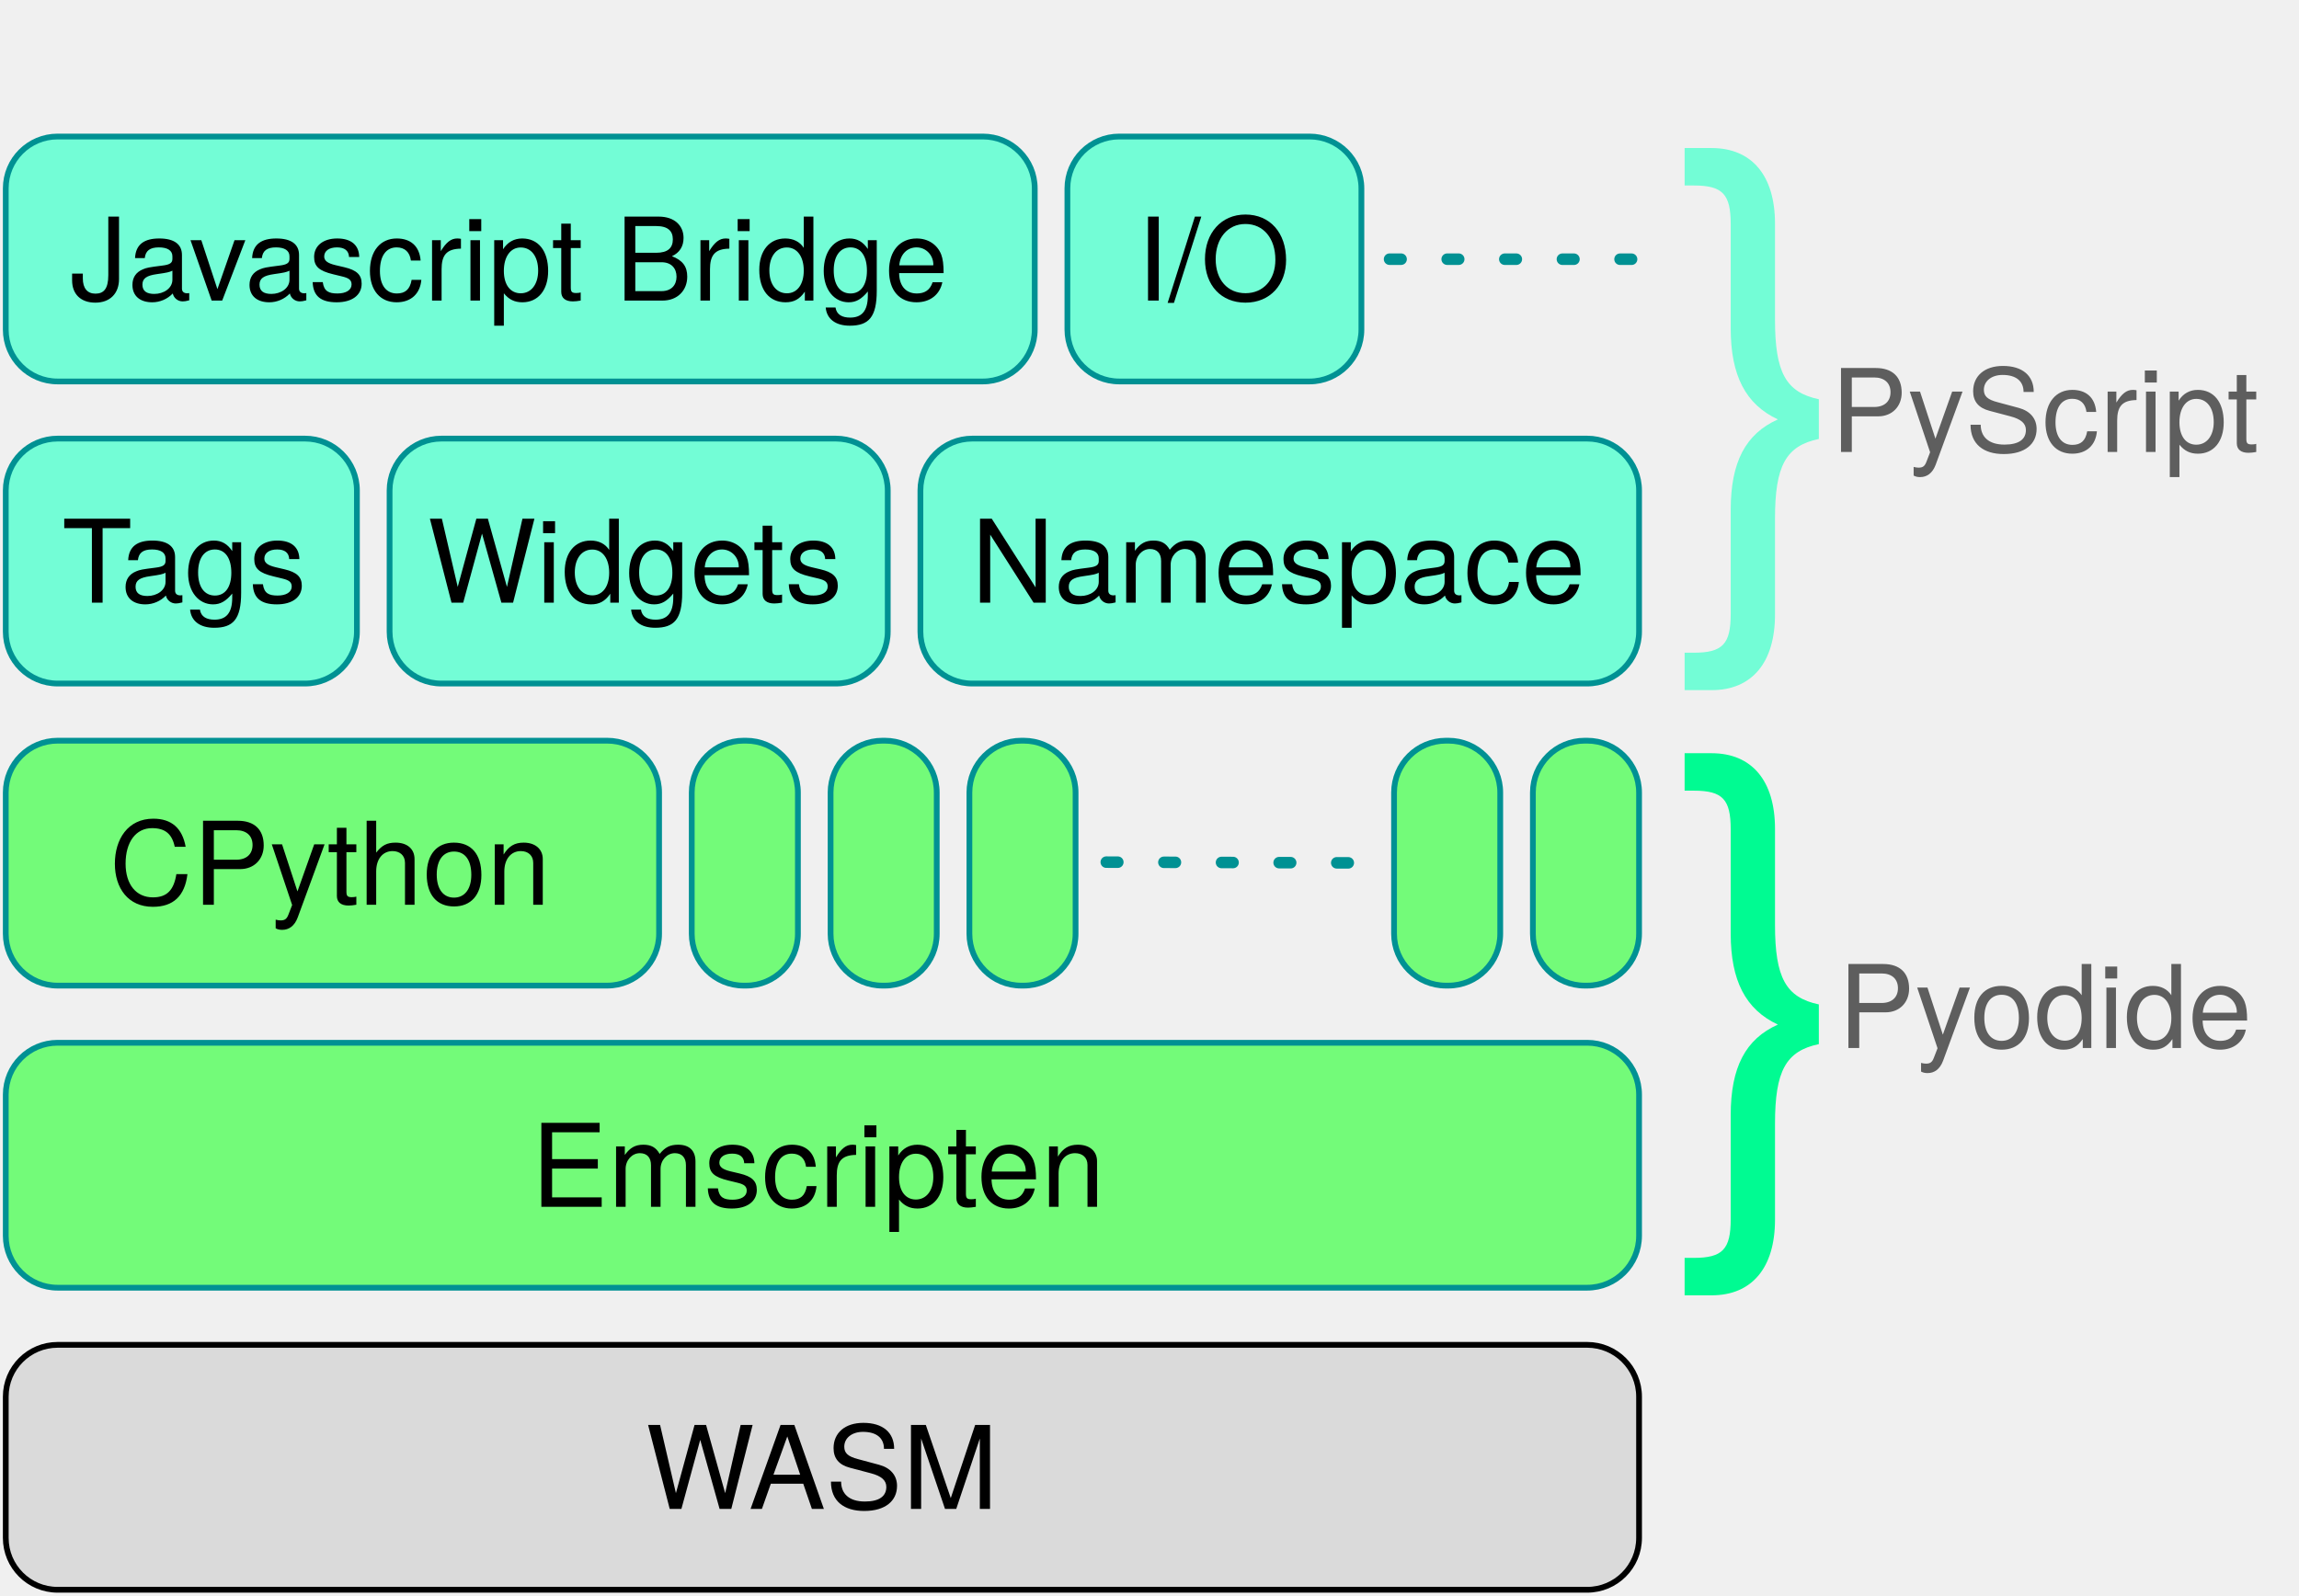
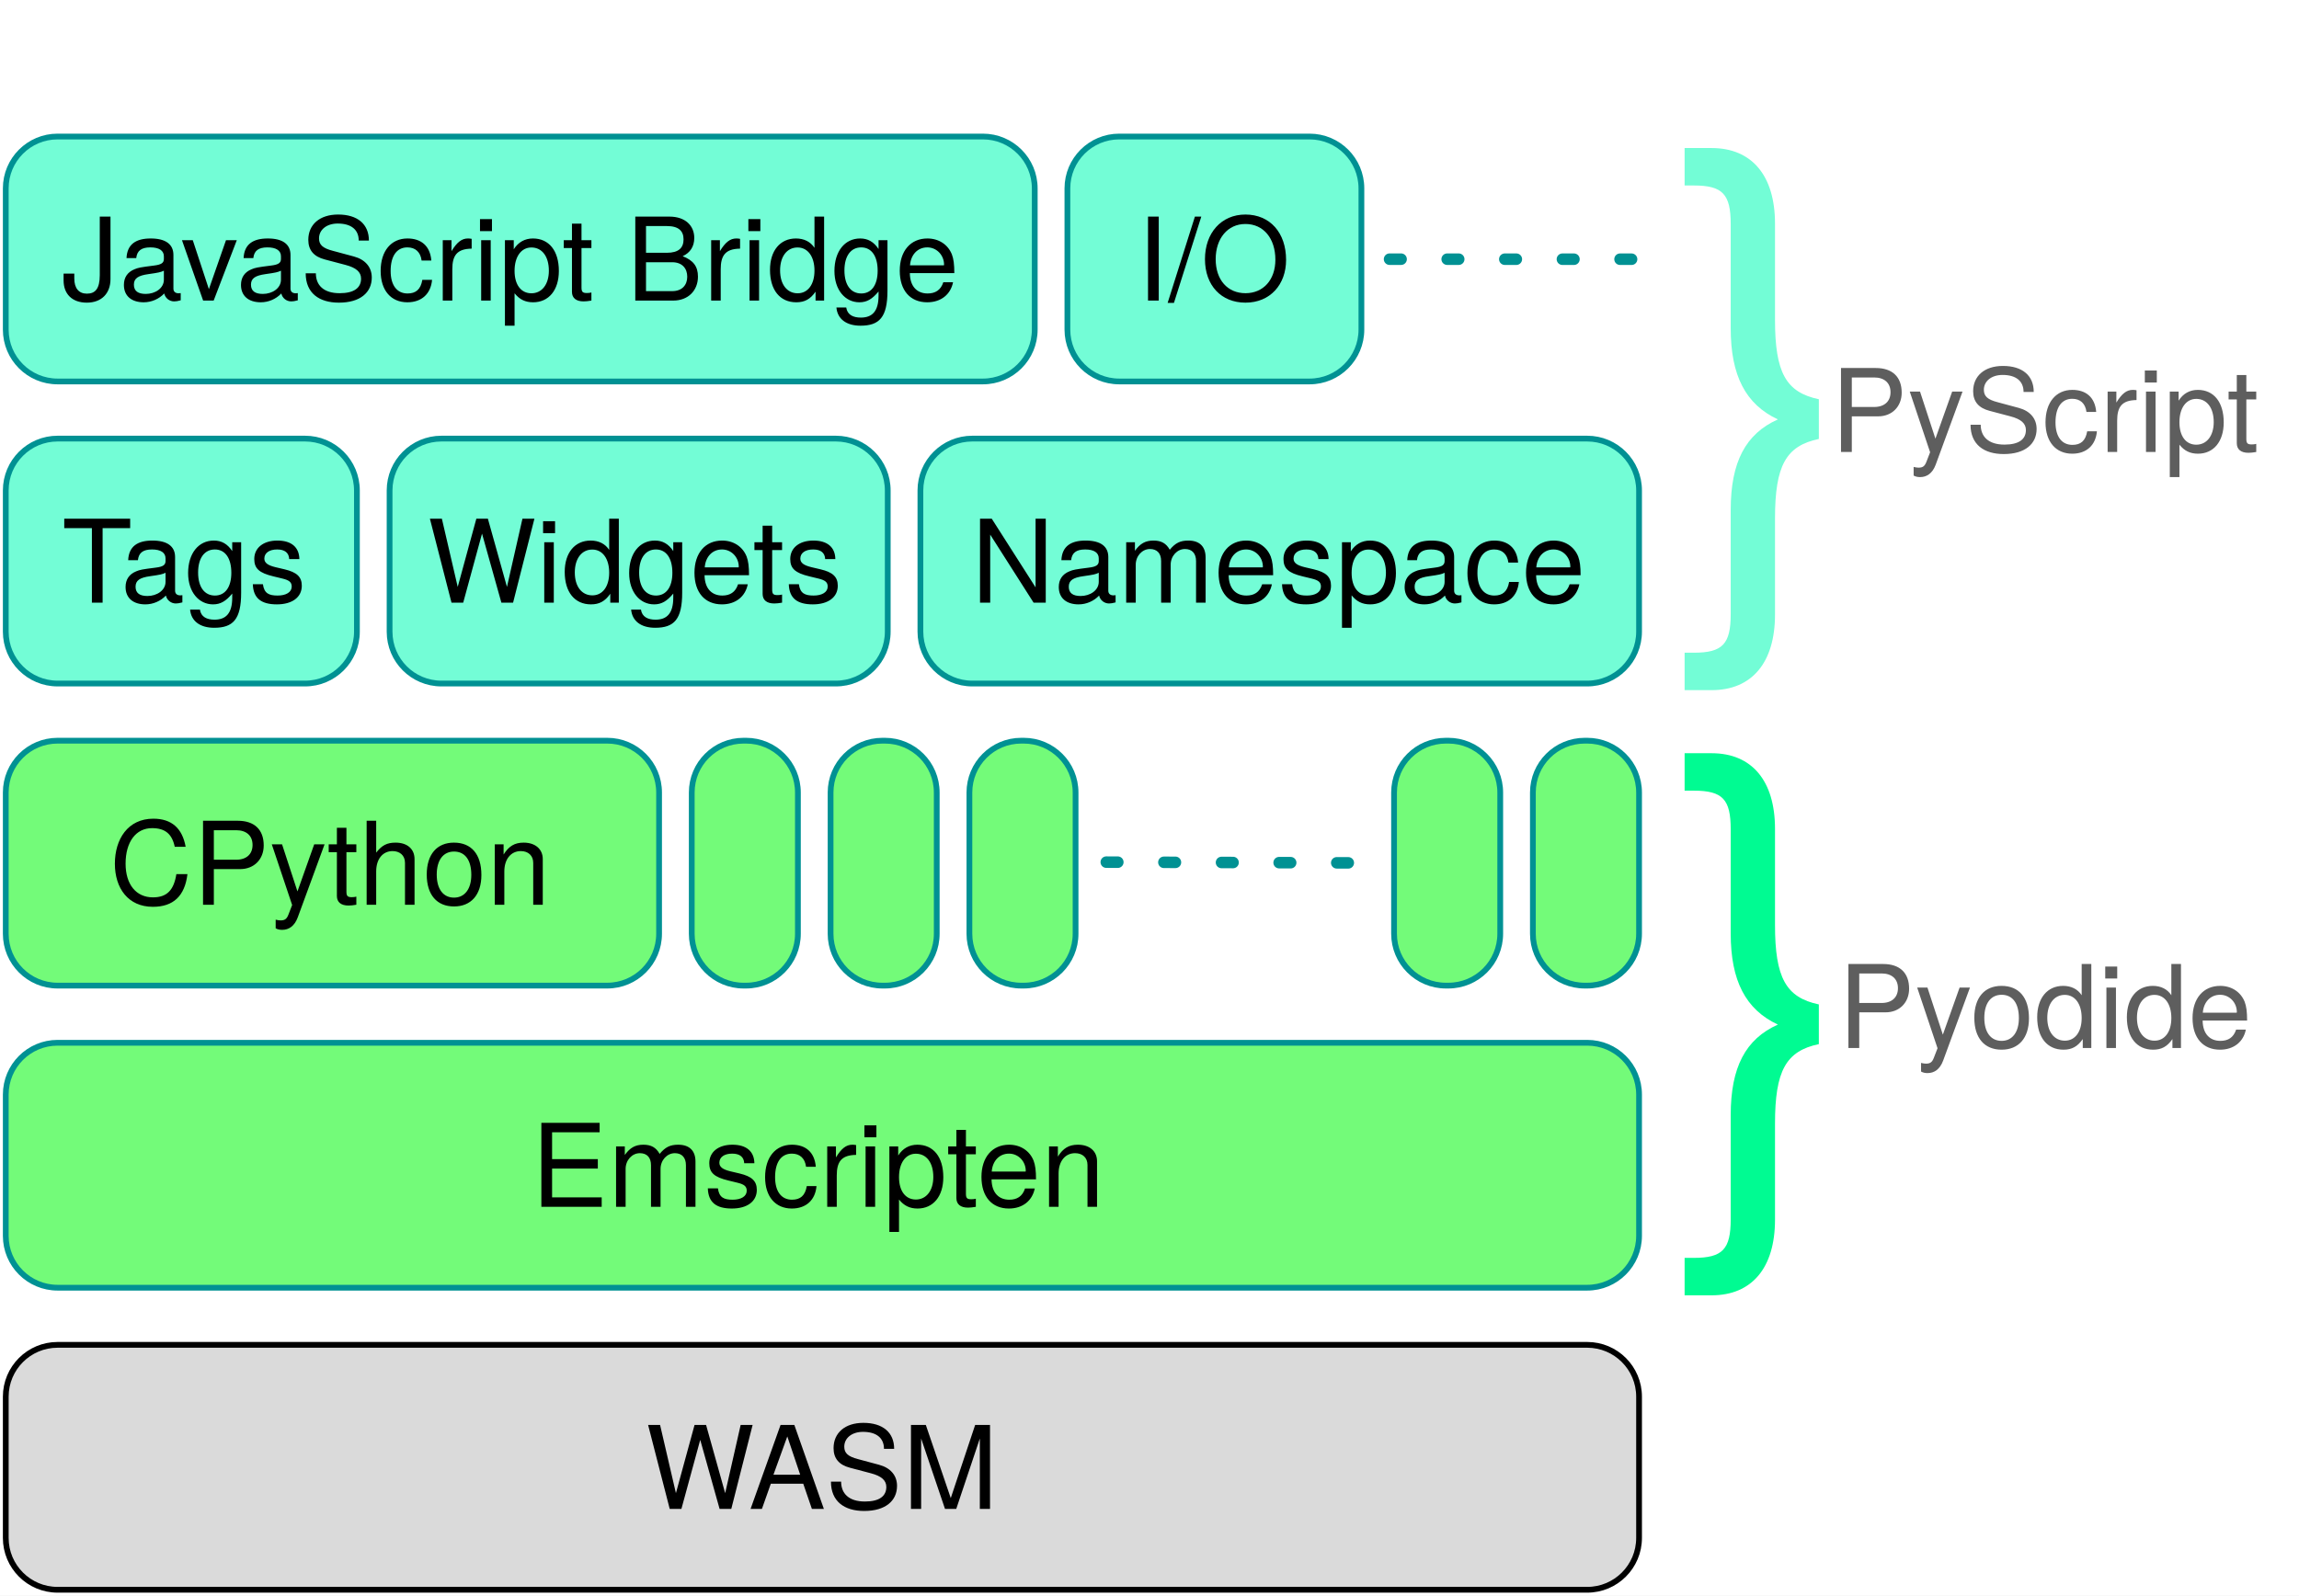
<svg xmlns="http://www.w3.org/2000/svg" version="1.1" viewBox="-1 50 399 277" width="399" height="277">
  <defs />
-   <g id="Canvas_1" stroke-dasharray="none" stroke-opacity="1" fill="none" stroke="none" fill-opacity="1">
+   <g id="Canvas_1" stroke-dasharray="none" fill-opacity="1" stroke-opacity="1" stroke="none" fill="none">
+     <rect fill="white" x="-1" y="50" width="399" height="277" />
    <g id="Canvas_1_Layer_1">
      <g id="Graphic_2">
        <path d="M 9 283.465 L 274.465 283.465 C 279.435 283.465 283.465 287.494 283.465 292.465 L 283.465 316.984 C 283.465 321.955 279.435 325.984 274.465 325.984 L 9 325.984 C 4.029 325.984 6087184e-22 321.955 0 316.984 L 17763568e-22 292.465 C 23850752e-22 287.494 4.029 283.465 9 283.465 Z" fill="#dadada" />
        <path d="M 9 283.465 L 274.465 283.465 C 279.435 283.465 283.465 287.494 283.465 292.465 L 283.465 316.984 C 283.465 321.955 279.435 325.984 274.465 325.984 L 9 325.984 C 4.029 325.984 6087184e-22 321.955 0 316.984 L 17763568e-22 292.465 C 23850752e-22 287.494 4.029 283.465 9 283.465 Z" stroke="black" stroke-linecap="butt" stroke-linejoin="round" stroke-width="1" />
        <text transform="translate(5 292.9444)" fill="black">
          <tspan font-family="Helvetica Neue" font-size="20" fill="black" x="106.042" y="19">WASM</tspan>
        </text>
      </g>
      <g id="Graphic_4">
        <path d="M 9 231.024 L 274.465 231.024 C 279.435 231.024 283.465 235.053 283.465 240.024 L 283.465 264.543 C 283.465 269.514 279.435 273.543 274.465 273.543 L 9 273.543 C 4.029 273.543 6087184e-22 269.514 0 264.543 L 17763568e-22 240.024 C 23850752e-22 235.053 4.029 231.024 9 231.024 Z" fill="#73fb79" />
        <path d="M 9 231.024 L 274.465 231.024 C 279.435 231.024 283.465 235.053 283.465 240.024 L 283.465 264.543 C 283.465 269.514 279.435 273.543 274.465 273.543 L 9 273.543 C 4.029 273.543 6087184e-22 269.514 0 264.543 L 17763568e-22 240.024 C 23850752e-22 235.053 4.029 231.024 9 231.024 Z" stroke="#009193" stroke-linecap="butt" stroke-linejoin="round" stroke-width="1" />
        <text transform="translate(5 240.5035)" fill="black">
          <tspan font-family="Helvetica Neue" font-size="20" fill="black" x="86.162" y="19">Emscripten</tspan>
        </text>
      </g>
      <g id="Graphic_5">
        <path d="M 9 178.583 L 104.386 178.583 C 109.356 178.583 113.386 182.612 113.386 187.583 L 113.386 212.102 C 113.386 217.073 109.356 221.102 104.386 221.102 L 9 221.102 C 4.029 221.102 6087184e-22 217.073 0 212.102 L 17763568e-22 187.583 C 23850752e-22 182.612 4.029 178.583 9 178.583 Z" fill="#73fb79" />
        <path d="M 9 178.583 L 104.386 178.583 C 109.356 178.583 113.386 182.612 113.386 187.583 L 113.386 212.102 C 113.386 217.073 109.356 221.102 104.386 221.102 L 9 221.102 C 4.029 221.102 6087184e-22 217.073 0 212.102 L 17763568e-22 187.583 C 23850752e-22 182.612 4.029 178.583 9 178.583 Z" stroke="#009193" stroke-linecap="butt" stroke-linejoin="round" stroke-width="1" />
        <text transform="translate(5 188.0625)" fill="black">
          <tspan font-family="Helvetica Neue" font-size="20" fill="black" x="12.983" y="19">CPython</tspan>
        </text>
      </g>
      <g id="Graphic_6">
        <path d="M 274.039 178.583 L 274.465 178.583 C 279.435 178.583 283.465 182.612 283.465 187.583 L 283.465 212.102 C 283.465 217.073 279.435 221.102 274.465 221.102 L 274.039 221.102 C 269.069 221.102 265.039 217.073 265.039 212.102 L 265.039 187.583 C 265.039 182.612 269.069 178.583 274.039 178.583 Z" fill="#73fb79" />
        <path d="M 274.039 178.583 L 274.465 178.583 C 279.435 178.583 283.465 182.612 283.465 187.583 L 283.465 212.102 C 283.465 217.073 279.435 221.102 274.465 221.102 L 274.039 221.102 C 269.069 221.102 265.039 217.073 265.039 212.102 L 265.039 187.583 C 265.039 182.612 269.069 178.583 274.039 178.583 Z" stroke="#009193" stroke-linecap="butt" stroke-linejoin="round" stroke-width="1" />
      </g>
      <g id="Graphic_7">
        <path d="M 128.055 178.583 L 128.48 178.583 C 133.451 178.583 137.48 182.612 137.48 187.583 L 137.48 212.102 C 137.48 217.073 133.451 221.102 128.48 221.102 L 128.055 221.102 C 123.085 221.102 119.055 217.073 119.055 212.102 L 119.055 187.583 C 119.055 182.612 123.085 178.583 128.055 178.583 Z" fill="#73fb79" />
        <path d="M 128.055 178.583 L 128.48 178.583 C 133.451 178.583 137.48 182.612 137.48 187.583 L 137.48 212.102 C 137.48 217.073 133.451 221.102 128.48 221.102 L 128.055 221.102 C 123.085 221.102 119.055 217.073 119.055 212.102 L 119.055 187.583 C 119.055 182.612 123.085 178.583 128.055 178.583 Z" stroke="#009193" stroke-linecap="butt" stroke-linejoin="round" stroke-width="1" />
      </g>
      <g id="Graphic_8">
        <path d="M 152.15 178.583 L 152.575 178.583 C 157.545 178.583 161.575 182.612 161.575 187.583 L 161.575 212.102 C 161.575 217.073 157.545 221.102 152.575 221.102 L 152.15 221.102 C 147.179 221.102 143.15 217.073 143.15 212.102 L 143.15 187.583 C 143.15 182.612 147.179 178.583 152.15 178.583 Z" fill="#73fb79" />
        <path d="M 152.15 178.583 L 152.575 178.583 C 157.545 178.583 161.575 182.612 161.575 187.583 L 161.575 212.102 C 161.575 217.073 157.545 221.102 152.575 221.102 L 152.15 221.102 C 147.179 221.102 143.15 217.073 143.15 212.102 L 143.15 187.583 C 143.15 182.612 147.179 178.583 152.15 178.583 Z" stroke="#009193" stroke-linecap="butt" stroke-linejoin="round" stroke-width="1" />
      </g>
      <g id="Graphic_9">
        <path d="M 176.244 178.583 L 176.669 178.583 C 181.64 178.583 185.669 182.612 185.669 187.583 L 185.669 212.102 C 185.669 217.073 181.64 221.102 176.669 221.102 L 176.244 221.102 C 171.274 221.102 167.244 217.073 167.244 212.102 L 167.244 187.583 C 167.244 182.612 171.274 178.583 176.244 178.583 Z" fill="#73fb79" />
        <path d="M 176.244 178.583 L 176.669 178.583 C 181.64 178.583 185.669 182.612 185.669 187.583 L 185.669 212.102 C 185.669 217.073 181.64 221.102 176.669 221.102 L 176.244 221.102 C 171.274 221.102 167.244 217.073 167.244 212.102 L 167.244 187.583 C 167.244 182.612 171.274 178.583 176.244 178.583 Z" stroke="#009193" stroke-linecap="butt" stroke-linejoin="round" stroke-width="1" />
      </g>
      <g id="Graphic_10">
        <path d="M 249.945 178.583 L 250.37 178.583 C 255.341 178.583 259.37 182.612 259.37 187.583 L 259.37 212.102 C 259.37 217.073 255.341 221.102 250.37 221.102 L 249.945 221.102 C 244.974 221.102 240.945 217.073 240.945 212.102 L 240.945 187.583 C 240.945 182.612 244.974 178.583 249.945 178.583 Z" fill="#73fb79" />
        <path d="M 249.945 178.583 L 250.37 178.583 C 255.341 178.583 259.37 182.612 259.37 187.583 L 259.37 212.102 C 259.37 217.073 255.341 221.102 250.37 221.102 L 249.945 221.102 C 244.974 221.102 240.945 217.073 240.945 212.102 L 240.945 187.583 C 240.945 182.612 244.974 178.583 249.945 178.583 Z" stroke="#009193" stroke-linecap="butt" stroke-linejoin="round" stroke-width="1" />
      </g>
      <g id="Line_11">
        <line x1="191" y1="199.667" x2="240.945" y2="199.815" stroke="#009193" stroke-linecap="round" stroke-linejoin="round" stroke-dasharray="2.0,8.0" stroke-width="2" />
      </g>
      <g id="Graphic_13">
        <text transform="translate(288.4646 160.6646)" fill="#00fb92">
          <tspan font-family="Helvetica Neue" font-size="100" fill="#00fb92" x="0" y="93">}</tspan>
        </text>
      </g>
      <g id="Graphic_14">
        <text transform="translate(316.4312 212.9291)" fill="#5e5e5e">
          <tspan font-family="Helvetica Neue" font-size="20" fill="#5e5e5e" x="1.558" y="19">Pyodide</tspan>
        </text>
      </g>
      <g id="Graphic_15">
        <path d="M 9 126.142 L 51.945 126.142 C 56.915 126.142 60.945 130.171 60.945 135.142 L 60.945 159.661 C 60.945 164.632 56.915 168.661 51.945 168.661 L 9 168.661 C 4.029 168.661 -3847113e-20 164.632 -3907985e-20 159.661 L -37303494e-21 135.142 C -36694775e-21 130.171 4.029 126.142 9 126.142 Z" fill="#73fdd6" />
        <path d="M 9 126.142 L 51.945 126.142 C 56.915 126.142 60.945 130.171 60.945 135.142 L 60.945 159.661 C 60.945 164.632 56.915 168.661 51.945 168.661 L 9 168.661 C 4.029 168.661 -3847113e-20 164.632 -3907985e-20 159.661 L -37303494e-21 135.142 C -36694775e-21 130.171 4.029 126.142 9 126.142 Z" stroke="#009193" stroke-linecap="butt" stroke-linejoin="round" stroke-width="1" />
        <text transform="translate(5 135.6216)" fill="black">
          <tspan font-family="Helvetica Neue" font-size="20" fill="black" x="4.732" y="19">Tags</tspan>
        </text>
      </g>
      <g id="Graphic_16">
        <path d="M 75.614 126.142 L 144.071 126.142 C 149.041 126.142 153.071 130.171 153.071 135.142 L 153.071 159.661 C 153.071 164.632 149.041 168.661 144.071 168.661 L 75.614 168.661 C 70.644 168.661 66.614 164.632 66.614 159.661 L 66.614 135.142 C 66.614 130.171 70.644 126.142 75.614 126.142 Z" fill="#73fdd6" />
        <path d="M 75.614 126.142 L 144.071 126.142 C 149.041 126.142 153.071 130.171 153.071 135.142 L 153.071 159.661 C 153.071 164.632 149.041 168.661 144.071 168.661 L 75.614 168.661 C 70.644 168.661 66.614 164.632 66.614 159.661 L 66.614 135.142 C 66.614 130.171 70.644 126.142 75.614 126.142 Z" stroke="#009193" stroke-linecap="butt" stroke-linejoin="round" stroke-width="1" />
        <text transform="translate(71.61417 135.6216)" fill="black">
          <tspan font-family="Helvetica Neue" font-size="20" fill="black" x="1.558" y="19">Widgets</tspan>
        </text>
      </g>
      <g id="Graphic_17">
        <path d="M 167.74 126.142 L 274.465 126.142 C 279.435 126.142 283.465 130.171 283.465 135.142 L 283.465 159.661 C 283.465 164.632 279.435 168.661 274.465 168.661 L 167.74 168.661 C 162.77 168.661 158.74 164.632 158.74 159.661 L 158.74 135.142 C 158.74 130.171 162.77 126.142 167.74 126.142 Z" fill="#73fdd6" />
        <path d="M 167.74 126.142 L 274.465 126.142 C 279.435 126.142 283.465 130.171 283.465 135.142 L 283.465 159.661 C 283.465 164.632 279.435 168.661 274.465 168.661 L 167.74 168.661 C 162.77 168.661 158.74 164.632 158.74 159.661 L 158.74 135.142 C 158.74 130.171 162.77 126.142 167.74 126.142 Z" stroke="#009193" stroke-linecap="butt" stroke-linejoin="round" stroke-width="1" />
        <text transform="translate(163.7402 135.6216)" fill="black">
          <tspan font-family="Helvetica Neue" font-size="20" fill="black" x="3.832" y="19">Namespace</tspan>
        </text>
      </g>
      <g id="Graphic_18">
        <path d="M 9 73.701 L 169.583 73.701 C 174.553 73.701 178.583 77.73 178.583 82.701 L 178.583 107.22 C 178.583 112.191 174.553 116.22 169.583 116.22 L 9 116.22 C 4.029 116.22 6087184e-22 112.191 0 107.22 L 17763568e-22 82.701 C 23850752e-22 77.73 4.029 73.701 9 73.701 Z" fill="#73fdd6" />
        <path d="M 9 73.701 L 169.583 73.701 C 174.553 73.701 178.583 77.73 178.583 82.701 L 178.583 107.22 C 178.583 112.191 174.553 116.22 169.583 116.22 L 9 116.22 C 4.029 116.22 6087184e-22 112.191 0 107.22 L 17763568e-22 82.701 C 23850752e-22 77.73 4.029 73.701 9 73.701 Z" stroke="#009193" stroke-linecap="butt" stroke-linejoin="round" stroke-width="1" />
        <text transform="translate(5 83.18063)" fill="black">
-           <tspan font-family="Helvetica Neue" font-size="20" fill="black" x="6.141" y="19">Javascript Bridge</tspan>
+           <tspan font-family="Helvetica Neue" font-size="20" fill="black" x="4.661" y="19">JavaScript Bridge</tspan>
        </text>
      </g>
      <g id="Graphic_19">
        <path d="M 193.252 73.701 L 226.276 73.701 C 231.246 73.701 235.276 77.73 235.276 82.701 L 235.276 107.22 C 235.276 112.191 231.246 116.22 226.276 116.22 L 193.252 116.22 C 188.281 116.22 184.252 112.191 184.252 107.22 L 184.252 82.701 C 184.252 77.73 188.281 73.701 193.252 73.701 Z" fill="#73fdd6" />
        <path d="M 193.252 73.701 L 226.276 73.701 C 231.246 73.701 235.276 77.73 235.276 82.701 L 235.276 107.22 C 235.276 112.191 231.246 116.22 226.276 116.22 L 193.252 116.22 C 188.281 116.22 184.252 112.191 184.252 107.22 L 184.252 82.701 C 184.252 77.73 188.281 73.701 193.252 73.701 Z" stroke="#009193" stroke-linecap="butt" stroke-linejoin="round" stroke-width="1" />
        <text transform="translate(189.252 83.18063)" fill="black">
          <tspan font-family="Helvetica Neue" font-size="20" fill="black" x="6.992" y="19">I/O</tspan>
        </text>
      </g>
      <g id="Line_20">
        <line x1="240.165" y1="94.993" x2="283.465" y2="95" stroke="#009193" stroke-linecap="round" stroke-linejoin="round" stroke-dasharray="2.0,8.0" stroke-width="2" />
      </g>
      <g id="Graphic_21">
        <text transform="translate(288.4646 55.6063)" fill="#73fdd6">
          <tspan font-family="Helvetica Neue" font-size="100" fill="#73fdd6" x="0" y="93">}</tspan>
        </text>
      </g>
      <g id="Graphic_22">
        <text transform="translate(316.4312 109.4646)" fill="#5e5e5e">
          <tspan font-family="Helvetica Neue" font-size="20" fill="#5e5e5e" x=".268" y="19">PyScript</tspan>
        </text>
      </g>
    </g>
  </g>
</svg>
